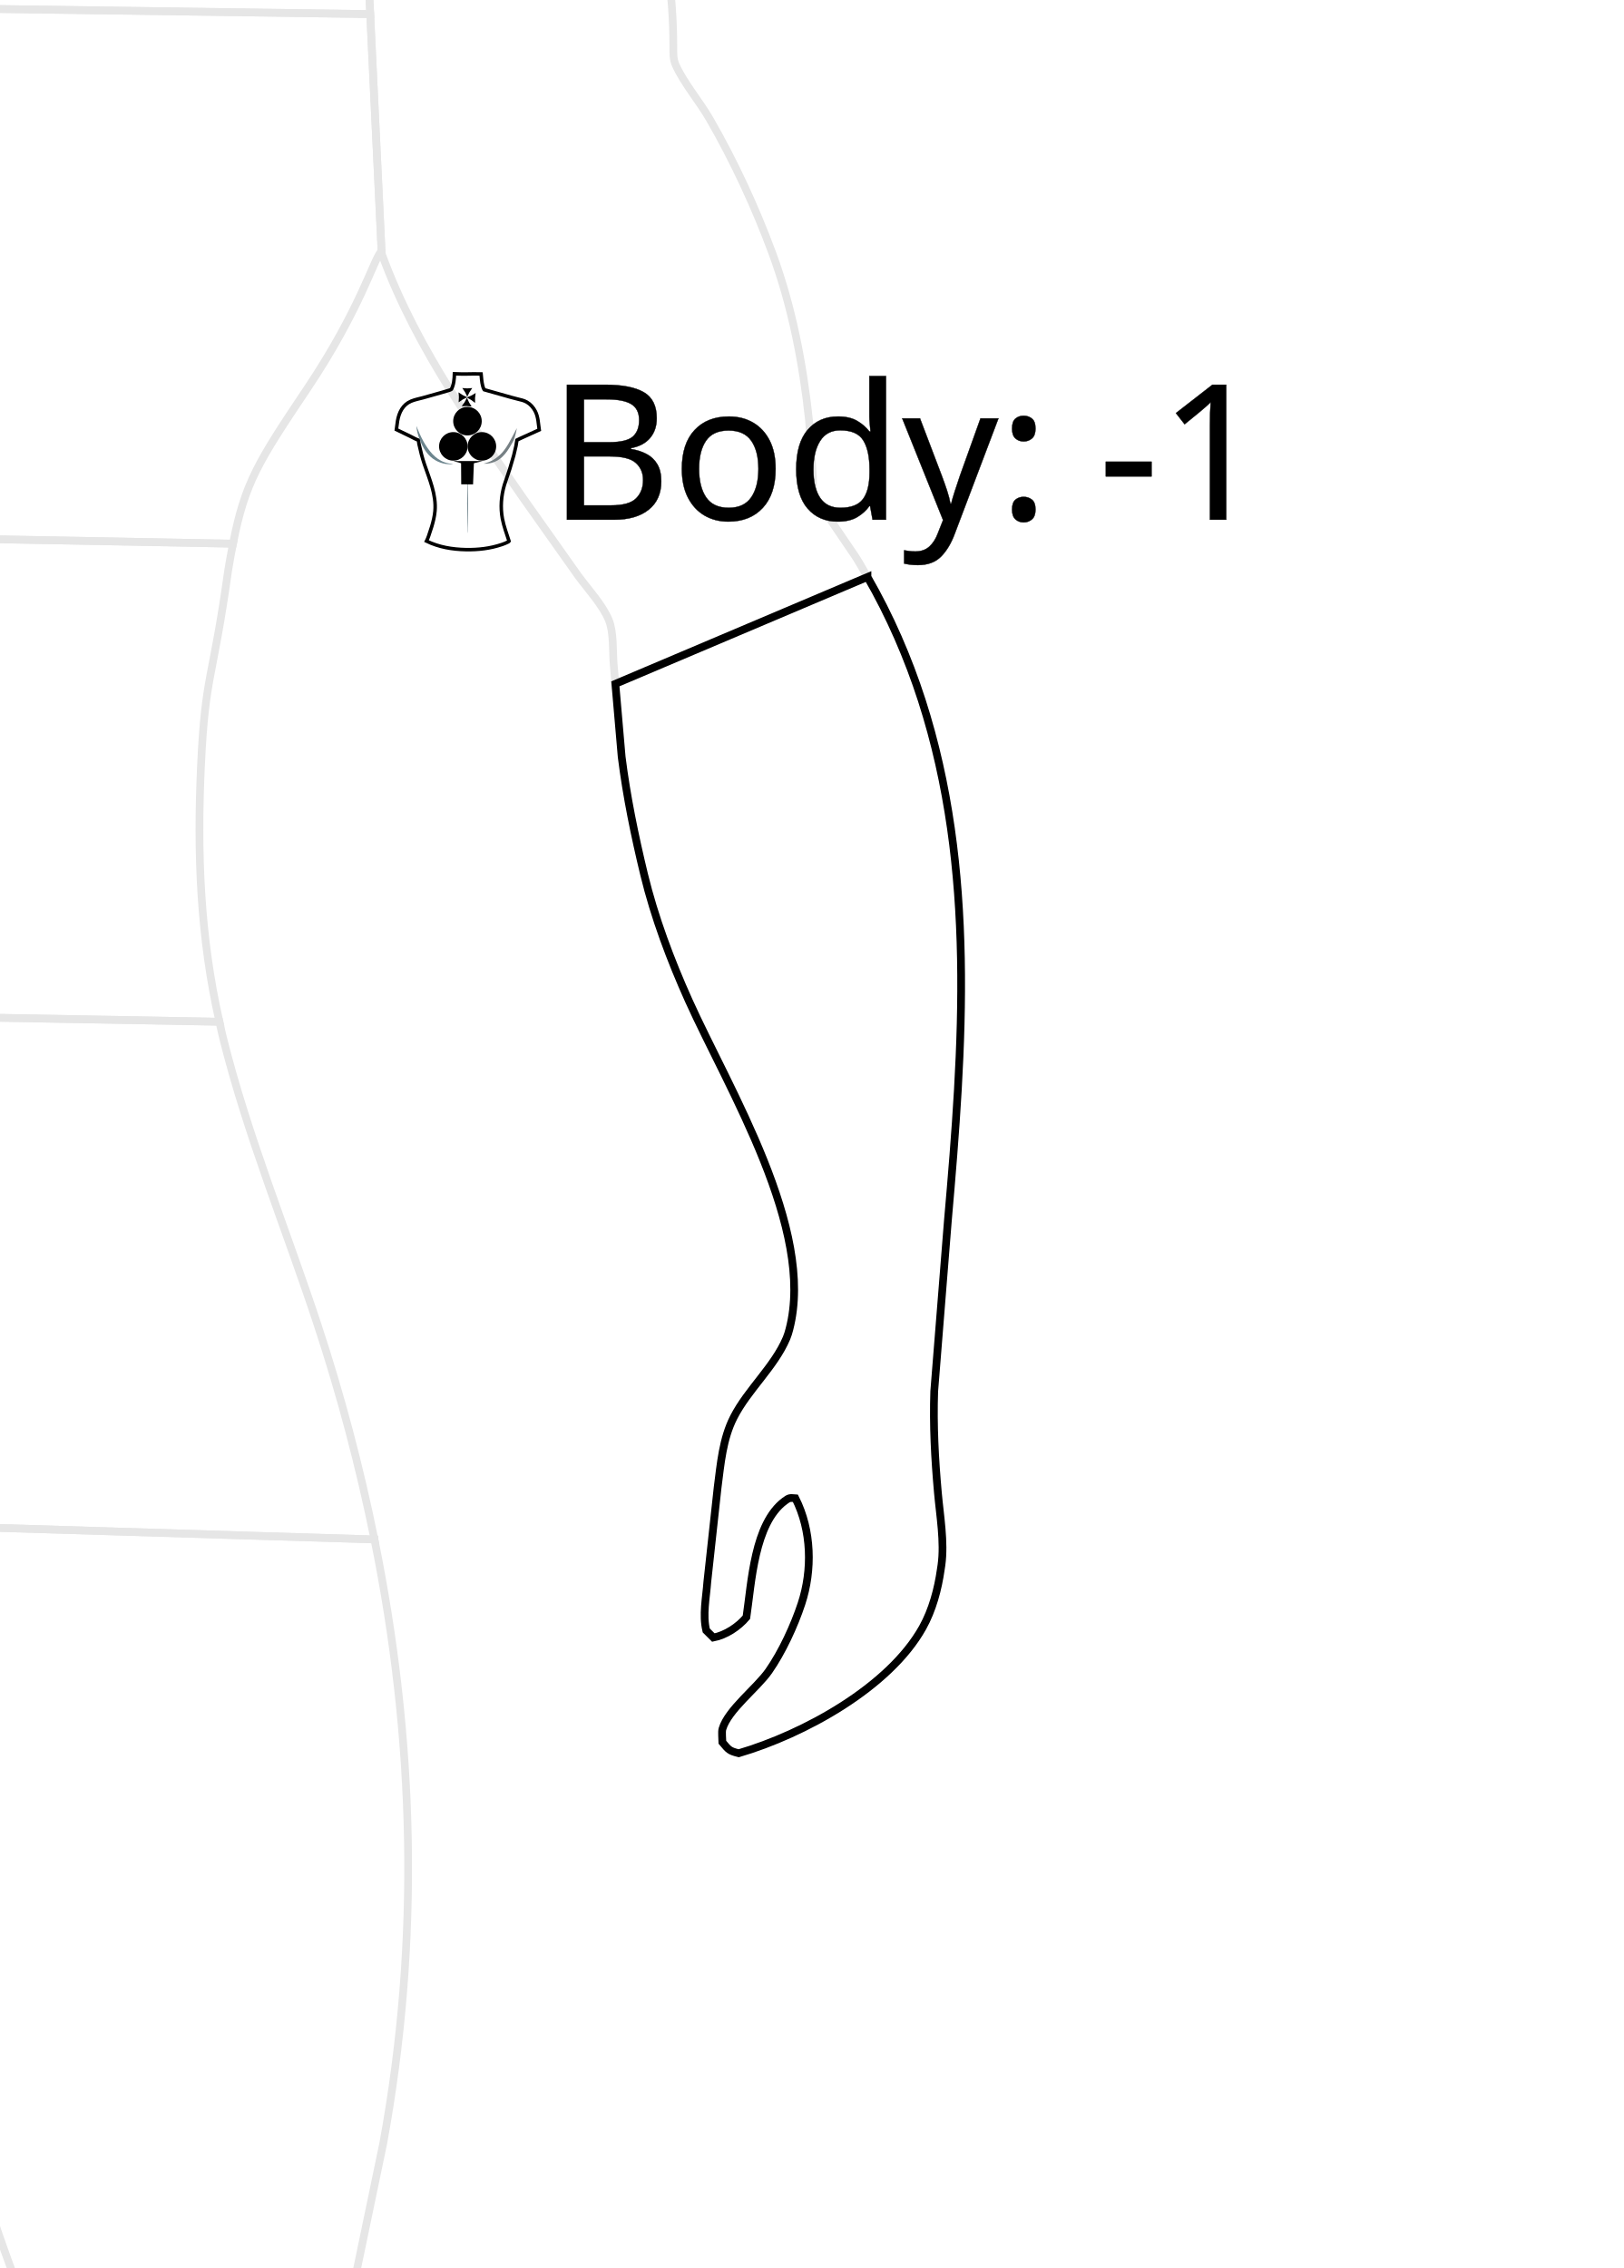
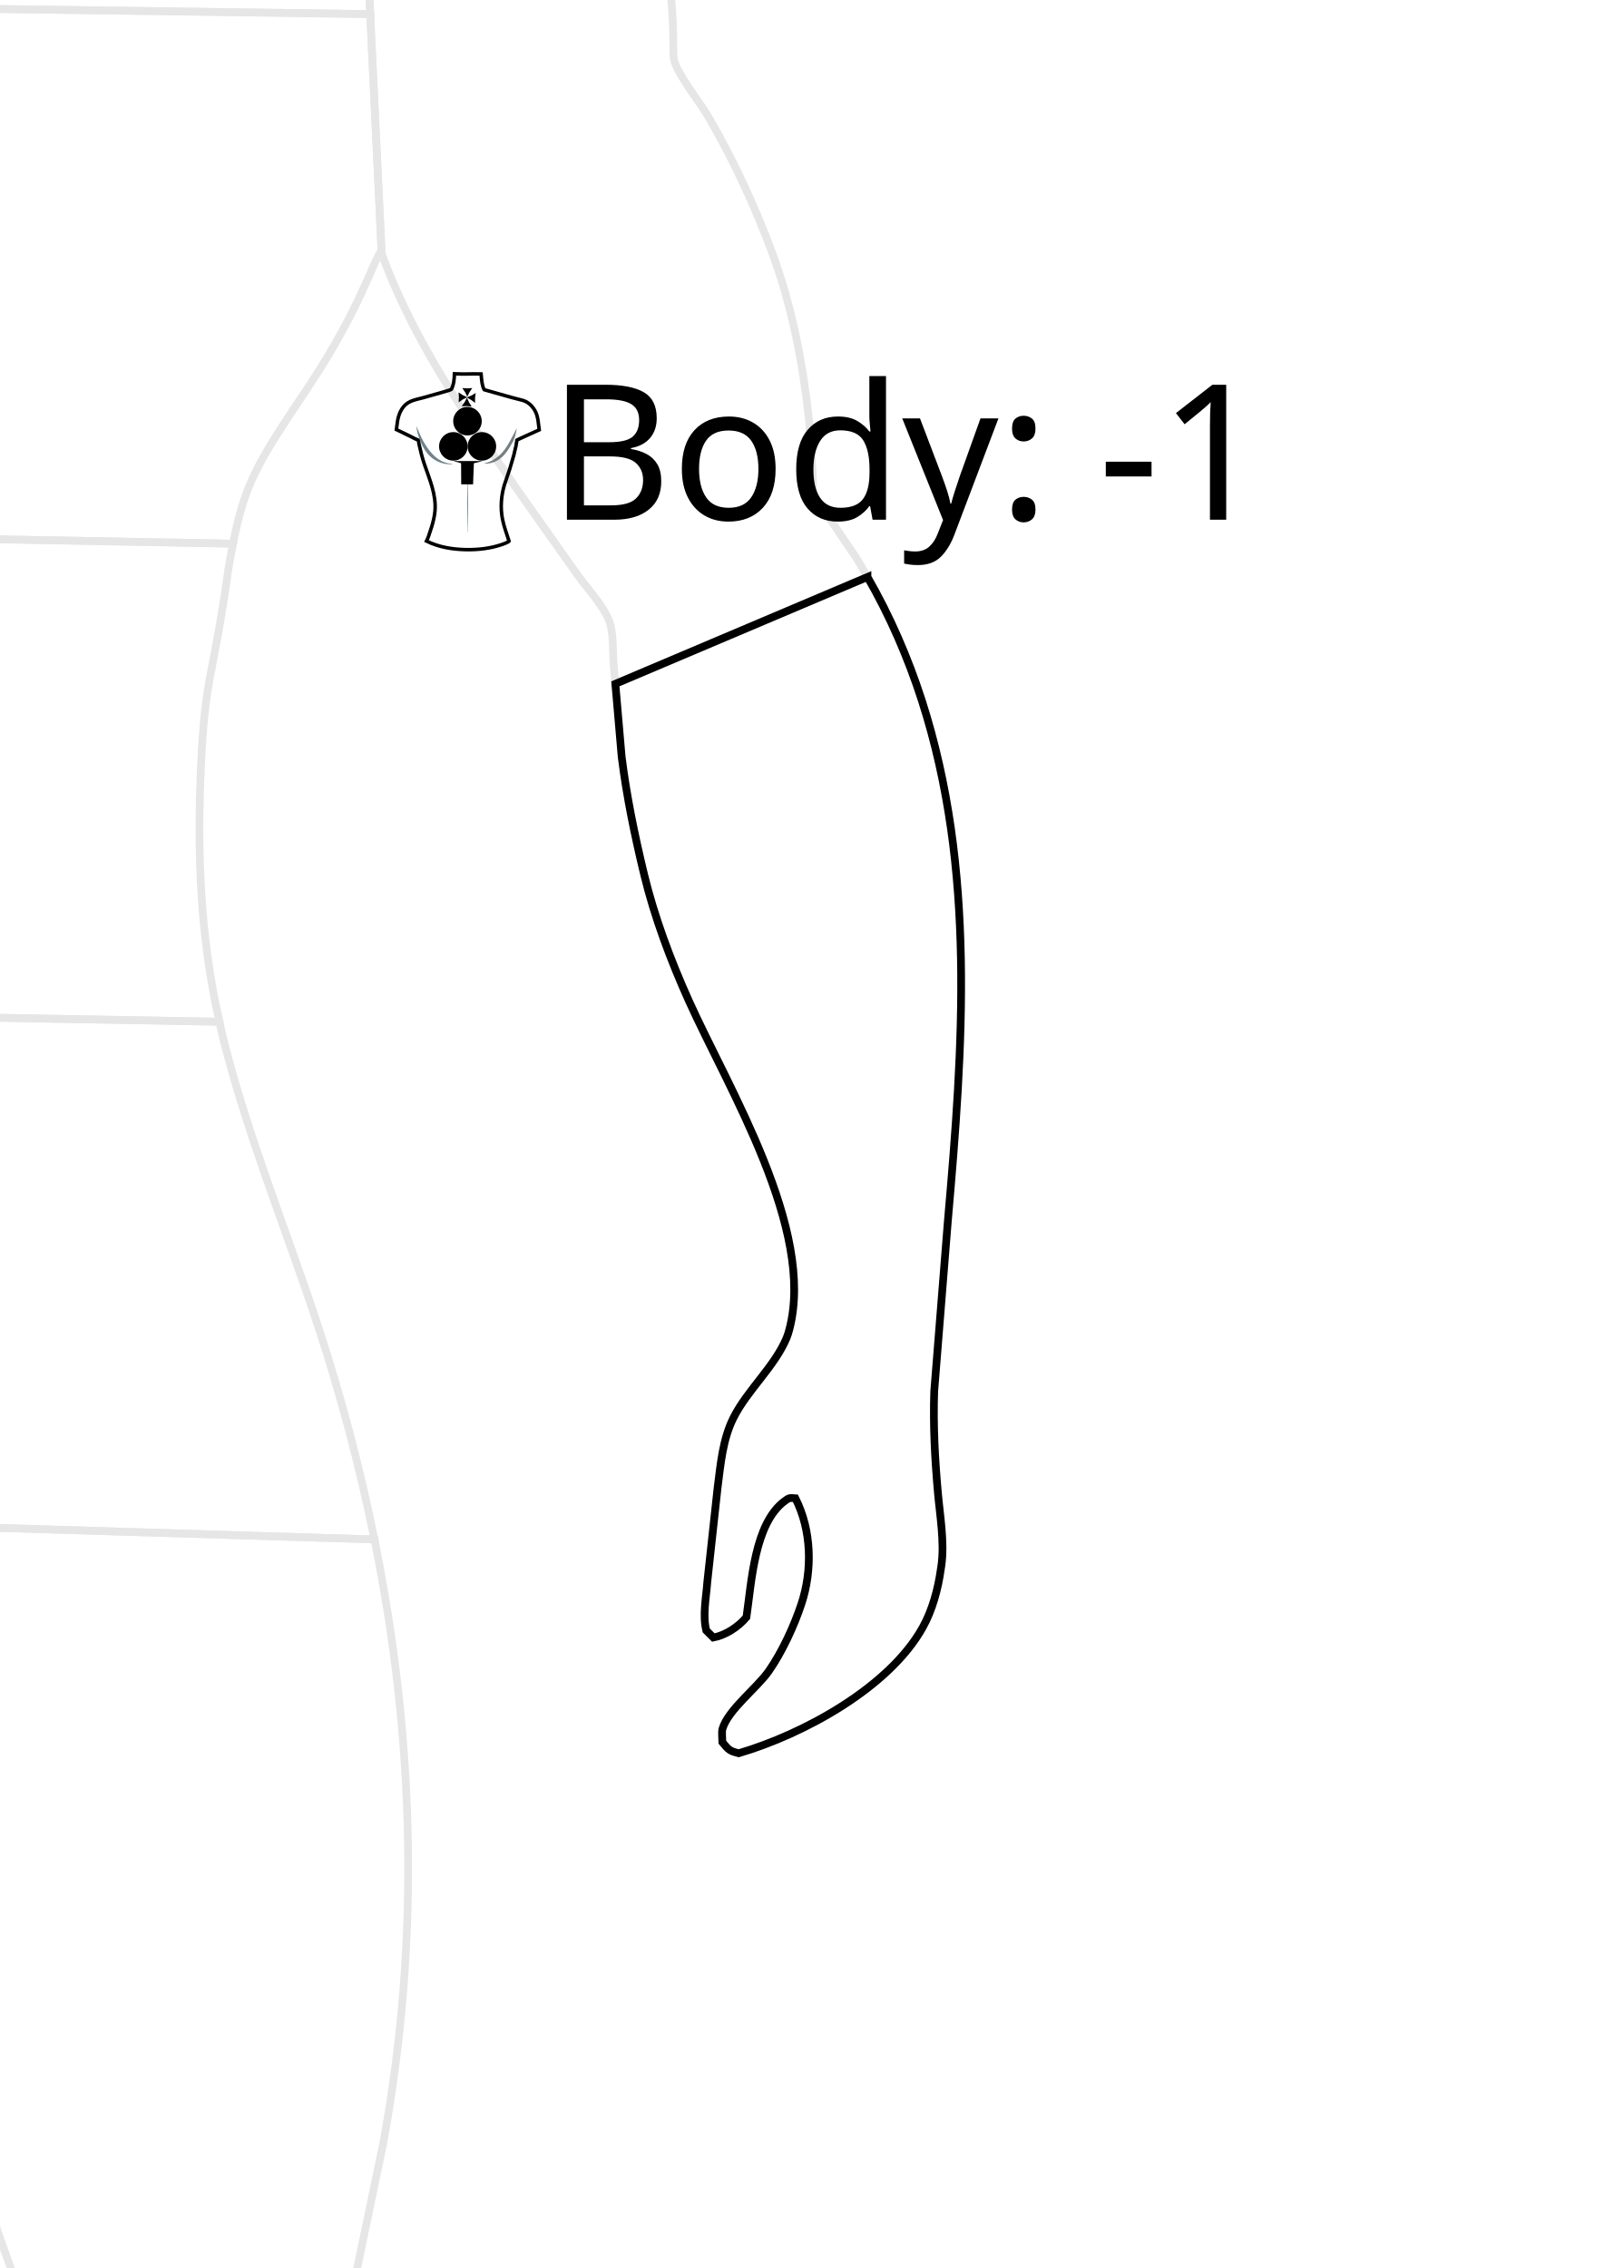
<svg xmlns="http://www.w3.org/2000/svg" width="63mm" height="88mm" viewBox="0 0 63 88" version="1.1" id="svg1" xml:space="preserve">
  <defs id="defs1" />
  <g id="layer1">
    <g id="g1" transform="matrix(0.06087197,0,0,0.06087197,0.03359486,0.544023)">
      <path id="path5" style="fill:none;stroke:#e6e6e6;stroke-width:4.928;stroke-dasharray:none;stroke-opacity:1" d="m 224.762,-222.623 17.955,375.386 c 23.086,63.262 62.927,115.823 90.077,155.623 l 35.239,49.798 c 6.162,8.396 15.688,18.656 19.534,28.317 3.043,7.639 2.369,19.116 2.964,27.322 l 1.125,13.131 160.685,-68.099 c -2.447,-4.24 -4.81,-8.564 -7.42,-12.655 l -18.56,-27.322 c -2.231,-3.16 -6.831,-7.999 -8.091,-11.314 -1.08,-2.845 -0.532,-9.709 -0.714,-12.936 l -2.445,-35.563 c -3.852,-36.194 -10.851,-72.713 -23.514,-106.929 -10.774,-29.102 -24.22,-58.131 -39.717,-85.037 -6.583,-11.425 -16.42,-22.828 -21.762,-34.59 -1.686,-3.708 -1.514,-7.775 -1.514,-11.746 0,-68.353 -19.608,-141.457 -69.461,-190.776 -28.162,-27.856 -68.079,-47.949 -107.837,-51.139 -6.497,-0.523 -18.844,-0.066 -26.543,-1.471 z" />
      <path id="path3" style="fill:none;stroke:#e6e6e6;stroke-width:4.928;stroke-dasharray:none;stroke-opacity:1" d="m -643.235,446.227 -172.28,-68.51 c -5.992,12.933 -11.199,26.196 -15.489,39.977 -13.936,44.767 -19.791,92.164 -23.298,138.771 -5.915,78.64 -3.097,156.55 2.769,235.078 l 7.571,78.439 c 1.903,31.479 -5.234,61.384 -5.516,92.435 -0.277,30.38 9.443,61.442 28.36,85.253 20.269,25.513 59.42,53.307 92.24,57.694 2.975,0.399 4.792,0.077 7.571,-0.887 2.373,-4.164 2.388,-4.39 0.995,-8.999 -2.744,-9.099 -12.489,-19.862 -17.695,-28.057 -20.749,-32.668 -37.451,-75.063 -24.012,-113.505 l 4.11,-3.093 c 7.345,2.291 12.504,8.492 15.943,15.186 10.133,19.715 3.109,52.145 23.038,65.395 5.318,0.513 5.584,0.676 10.448,-2.25 9.484,-23.249 4.757,-103.294 -5.149,-126.787 -6.591,-15.63 -18.304,-26.893 -26.543,-41.318 -23.583,-41.292 -11.955,-91.903 4.305,-133.32 24.791,-63.154 64.386,-119.09 82.787,-185.151 8.758,-31.439 8.082,-64.195 9.843,-96.35 z" />
      <path id="path6" style="fill:none;stroke:#e6e6e6;stroke-width:4.928;stroke-dasharray:none;stroke-opacity:1" d="m -460.658,-227.728 c -0.102,0.043 -0.223,0.153 -0.324,0.195 -6.534,2.66 -20.851,0.681 -28.468,1.385 -10.399,0.958 -20.829,3.174 -30.848,6.079 -61.129,17.714 -111.992,63.102 -135.613,122.374 -9.251,23.214 -13.825,48.994 -16.873,73.723 l -3.699,43.784 c -0.307,4.017 0.187,12.585 -1.211,16.094 -4.004,10.043 -16.949,22.799 -23.168,32.513 -18.447,28.814 -33.815,59.843 -44.909,92.219 -9.693,28.29 -15.79,57.518 -20.529,87.005 -3.507,21.832 -5.838,45.087 -12.136,66.303 -3.665,12.345 -15.782,24.469 -22.433,35.693 -5.428,9.159 -10.226,18.54 -14.645,28.079 l 172.28,68.51 c 1.402,-25.619 4.316,-50.866 15.034,-74.697 11.485,-25.535 37.415,-46.147 54.449,-68.661 26.082,-34.473 79.256,-104.546 100.114,-144.526 z" />
      <path id="path4" style="fill:none;stroke:#e6e6e6;stroke-width:4.928;stroke-dasharray:none;stroke-opacity:1" d="m 258.552,1629.256 -214.571,3.418 c -0.963,8.785 -1.714,17.622 -2.682,26.327 -4.688,42.128 -9.602,85.669 -5.386,128.042 7.961,79.94 46.472,153.055 62.604,231.747 6.425,31.325 12.118,62.908 13.174,94.966 0.866,26.249 -1.359,53.283 1.038,79.369 1.705,18.567 7.149,36.537 10.059,54.859 2.549,16.043 -3.089,34.963 -6.468,50.815 -6.935,32.492 -14.995,66.613 -15.986,99.92 -0.326,10.966 -0.916,22.462 1.839,33.184 2.131,8.279 5.948,16.197 12.417,21.978 5.475,4.913 12.487,7.549 19.577,9.151 17.905,4.044 38.757,3.119 57.153,3.418 26.8,0.407 55.039,1.768 81.683,-0.973 8.304,-0.842 19.323,-4.513 24.985,-10.946 6.235,-7.085 5.877,-19.284 4.824,-28.187 -4.11,-34.608 -23.691,-61.122 -39.695,-90.791 -19.338,-35.885 -38.91,-81.398 -41.923,-122.115 -1.998,-27.009 -0.183,-55.264 0.865,-82.354 2.568,-66.45 8.098,-136.382 24.574,-200.986 11.811,-46.282 32.776,-93.56 36.169,-141.389 3.847,-54.195 -6.828,-108.094 -24.25,-159.452 z" />
      <path id="path7" style="fill:none;stroke:#e6e6e6;stroke-width:4.928;stroke-dasharray:none;stroke-opacity:1" d="m -290.217,1636.805 -214.247,-9.172 c -14.892,49.094 -25.645,101.562 -22.087,151.102 3.705,51.656 20.985,102.047 32.578,152.292 16.322,70.737 24.02,140.359 27.495,212.754 1.124,23.453 3.299,47.988 1.817,71.387 -1.004,15.88 -5.107,31.879 -11.033,46.618 -11.876,29.561 -27.75,58.937 -41.664,87.654 -13.209,27.28 -29.028,49.038 -31.129,80.797 -0.418,6.352 -0.924,14.341 1.622,20.313 2.907,6.84 9.076,9.002 15.77,11.119 25.643,8.062 141.114,9.164 162.848,-2.942 10.956,-6.107 16.94,-17.191 20.01,-28.944 10.079,-38.517 -3.919,-91.083 -12.028,-129.275 -3.255,-15.31 -7.993,-31.642 -7.225,-47.44 1.075,-22.041 9.387,-44.061 11.141,-66.562 1.965,-25.244 -0.291,-51.074 0.779,-76.427 1.941,-45.982 10.636,-92.195 21.762,-136.738 15.101,-60.451 42.374,-118.166 49.819,-180.327 6.161,-51.471 -1.723,-104.742 -6.23,-156.207 z" />
      <path id="path8" style="fill:none;stroke:#e6e6e6;stroke-width:4.928;stroke-dasharray:none;stroke-opacity:1" d="m 238.11,972.325 -721.763,-22.13 c -2.625,11.907 -5.432,23.816 -7.528,35.715 -8.135,46.205 -10.531,92.748 -11.681,139.572 -1.032,41.992 -1.124,85.13 2.293,127.004 l 17.046,134.099 c 7.09,42.832 19.132,85.298 16.094,129.21 -1.577,22.793 -13.964,43.997 -21.567,65.265 -5.368,15.017 -10.629,30.625 -15.467,46.575 l 214.247,9.172 c -0.09,-1.026 -0.194,-2.09 -0.281,-3.115 -1.9,-22.34 -4.719,-45.453 -1.882,-67.861 3.225,-25.462 12.212,-51.638 20.507,-75.843 l 32.384,-94.879 58.645,-223.159 c 15.06,-70.206 27.643,-138.079 30.61,-209.985 l 51.701,0.216 2.617,38.246 c 13.947,132.959 48.242,266.941 87.849,394.422 16.534,53.215 41.377,105.156 52.047,159.928 5.014,25.729 2.85,51.89 0,77.898 l 214.571,-3.418 c -5.492,-16.191 -11.582,-32.157 -18.193,-47.764 l -16.289,-37.813 c -2.644,-6.146 -6.757,-13.682 -7.528,-20.226 -2.155,-18.32 1.324,-38.804 4.37,-56.85 l 22.779,-109.243 c 23.757,-129.492 20.08,-258.403 -5.581,-385.034 z" />
      <path id="path9" style="fill:none;stroke:#e6e6e6;stroke-width:4.928;stroke-dasharray:none;stroke-opacity:1" d="m 139.293,642.346 -514.677,-9.259 c -0.53,3.539 -1.073,6.732 -1.687,8.739 -3.089,10.111 -9.751,20.202 -13.931,30.134 l -36.191,91.115 c -21.983,60.409 -42.482,123.698 -56.46,187.12 L 238.11,972.325 C 228.802,926.392 216.784,880.748 201.875,835.501 181.84,774.697 157.226,715.066 141.673,652.859 c -0.881,-3.521 -1.587,-7.008 -2.38,-10.513 z" />
      <path id="path10" style="fill:none;stroke:#e6e6e6;stroke-width:4.928;stroke-dasharray:none;stroke-opacity:1" d="m 147.946,337.611 -546,-10.189 c 1.474,2.877 2.946,5.753 4.564,8.437 23.37,79.605 27.679,92.12 24.726,176.39 -0.61,17.356 -2.259,91.721 -6.62,120.838 l 514.677,9.259 c -12.315,-54.48 -14.326,-107.303 -11.725,-163.541 2.693,-58.198 7.409,-53.151 17.349,-124.472 1.03,-6.146 2.021,-11.6 3.029,-16.722 z" />
      <path id="path11" style="fill:none;stroke:#e6e6e6;stroke-width:4.928;stroke-dasharray:none;stroke-opacity:1" d="M 235.406,0.06 -467.991,-9.631 -473.637,158.344 c 0.472,-0.904 1.38,-2.2 1.817,-3.072 9.357,18.591 20.762,69.016 33.379,85.664 17.945,23.674 26.287,58.959 40.388,86.486 l 546,10.189 c 7.687,-39.086 16.168,-52.354 47.461,-99.033 33.644,-50.184 42.67,-83.309 46.877,-86.919 0.135,0.375 0.296,0.729 0.433,1.103 z" />
      <path id="path12" style="fill:none;stroke:#e6e6e6;stroke-width:4.928;stroke-dasharray:none;stroke-opacity:1" d="m -236.98,-358.02 c -0.013,0.032 -0.008,0.318 -0.022,0.346 -52.755,41.373 -113.865,62.698 -171.631,95.399 -11.922,6.748 -23.215,14.407 -34.395,22.303 -5.121,3.616 -11.91,9.795 -17.63,12.244 L -467.991,-9.631 235.406,0.06 224.763,-222.623 c -1.285,-0.234 -3.368,-0.119 -4.283,-0.498 -4.723,-1.954 -10.378,-6.884 -14.753,-9.756 -11.528,-7.565 -22.944,-15.403 -34.979,-22.151 l -81.078,-42.616 c -35.035,-17.437 -69.503,-33.981 -99.617,-59.446 l 0.022,-0.93 z" />
      <path id="path2" style="fill:none;stroke:#000000;stroke-width:4.928;stroke-dasharray:none;stroke-opacity:1" d="m 552.341,358.854 -160.685,68.099 4.024,46.509 c 3.119,25.022 8.362,50.474 14.299,74.978 6.601,27.248 16.926,54.77 28.447,80.364 25.372,56.382 80.785,145.815 64.161,209.552 -0.508,1.949 -1.052,3.811 -1.839,5.668 -7.736,18.268 -24.577,32.711 -33.617,50.382 -7.063,13.8 -8.334,29.705 -10.297,44.844 l -6.555,60.051 c -0.722,10.073 -3.097,21.173 -0.692,31.043 l 4.543,4.521 c 7.842,-1.504 15.937,-6.837 21.07,-12.958 3.284,-22.291 5.018,-59.634 24.358,-74.048 2.978,-2.218 3.22,-2.045 6.857,-1.774 10.407,20.497 10.911,45.824 3.872,67.212 -4.609,14.004 -12.357,30.774 -20.832,42.919 -7.568,10.844 -25.956,24.654 -29.528,36.861 -0.601,2.052 -0.038,6.265 -0.042,8.545 4.036,4.799 4.387,5.505 10.405,6.987 41.423,-12.158 95.887,-41.896 117.226,-80.126 6.222,-11.151 9.803,-24.505 11.573,-37.099 l 0.411,-2.726 c 2.014,-14.669 -0.963,-31.511 -2.271,-46.228 -1.922,-21.591 -3.067,-42.843 -2.336,-64.529 l 8.718,-108.897 c 9.696,-110.76 17.977,-224.083 -16.657,-331.58 -8.667,-26.898 -20.33,-53.821 -34.612,-78.569 z" />
      <path id="path1" style="fill:none;stroke:#e6e6e6;stroke-width:4.928;stroke-dasharray:none;stroke-opacity:1" d="m -120.349,-825.04 c -5.765,-0.261 -11.751,-0.538 -17.501,0.043 -39.419,4.769 -75.552,19.792 -100.547,51.918 -30.684,39.436 -33.975,114.652 -27.862,163.173 -3.662,3.651 -4.821,1.758 -8.393,3.807 -5.472,3.138 -7.606,11.735 -7.636,17.522 -0.062,12.185 3.12,23.707 5.43,35.564 4.028,20.687 6.733,48.693 23.06,63.794 2.576,2.381 5.742,4.226 8.913,5.689 2,12.272 5.885,117.844 2.553,125.511 h 227.053 l 2.617,-81.013 c 0.223,-12.169 -2.214,-33.371 1.99,-44.454 l 1.601,-1.406 c 19.313,-17.253 23.159,-39.119 28.273,-63.21 2.503,-11.783 5.447,-23.876 5.927,-35.931 0.28,-6.949 0.74,-13.537 -3.18,-19.621 -3.043,-2.272 -6.242,-4.424 -8.848,-7.204 3.086,-55.079 4.183,-124.213 -34.59,-167.953 -24.607,-27.758 -62.006,-44.572 -98.86,-46.228 z" />
      <g id="body" transform="matrix(1.060965,0,0,1.060965,-11.34268,-403.5284)">
        <path fill="#37b2df" d="m 283.174,596.495 c 7.299,0.332 8.882,-0.08 16.009,0.085 0.242,2.356 0.333,4.672 0.925,6.982 0.218,0.851 0.492,1.774 0.996,2.503 l 16.013,4.536 4.008,1.047 c 1.933,0.467 3.819,0.857 5.563,1.867 2.189,1.268 3.915,3.279 5.064,5.512 1.77,3.44 1.787,7.377 2.351,11.127 l -11.049,5.032 -1.422,0.679 c -0.295,0.127 -0.639,0.22 -0.907,0.392 l -0.593,3.615 -1.32,5.62 -2.388,8.105 -3.209,9.554 c -1.979,6.597 -2.507,13.633 -1.224,20.415 0.878,4.641 2.589,9.067 4.013,13.555 -0.134,0.196 -0.562,0.361 -0.781,0.473 -1.107,0.565 -2.261,1.032 -3.437,1.433 -7.073,2.41 -14.304,3.246 -21.752,3.104 -8.138,-0.155 -16.279,-1.507 -23.636,-5.122 0.496,-0.959 0.879,-2.021 1.256,-3.034 l 1.883,-5.714 c 0.898,-3.037 1.664,-6.128 1.944,-9.29 0.874,-9.877 -3.305,-19.133 -6.39,-28.246 -1.314,-3.882 -2.309,-7.964 -3.197,-11.964 l -0.362,-2.379 c -1.66,-0.599 -3.278,-1.564 -4.87,-2.334 l -8.368,-4.052 0.699,-5.174 c 0.852,-5.063 3.155,-9.801 8.128,-11.877 2.24,-0.936 4.813,-1.442 7.161,-2.062 l 11.297,-3.187 3.341,-0.997 c 0.803,-0.242 1.756,-0.45 2.439,-0.936 1.454,-2.804 1.726,-6.158 1.815,-9.268 z" id="path5-3" style="fill:none;stroke:#000000;stroke-width:2.105;stroke-dasharray:none;stroke-opacity:1" />
        <path fill="#26A4D4" d="m 291.268,657.488 0.063,0.053 0.044,34.39 -0.081,0.163 c -0.122,-0.926 -0.089,-1.924 -0.114,-2.859 l -0.144,-3.726 -0.24,-11.245 0.221,-8.868 0.148,-5.963 c 0.03,-0.65 -0.015,-1.302 0.103,-1.945 z" id="path6-7" style="fill:#6f838b;fill-opacity:1;stroke-width:0.099;stroke-dasharray:none" />
        <path fill="#26A4D4" d="m 320.66,629.121 c -0.145,1.182 -0.446,2.365 -0.731,3.52 -0.297,1.198 -0.608,2.456 -1.094,3.594 -0.395,0.925 -0.965,1.82 -1.468,2.692 -1.548,2.682 -3.11,5.227 -5.372,7.381 -3.033,2.888 -6.793,4.309 -10.975,4.213 l -0.067,-0.039 -0.015,-0.076 0.802,-0.219 c 4.454,-1.194 8.319,-3.983 11.147,-7.597 2.007,-2.564 3.572,-5.484 5.088,-8.355 z" id="path7-7" style="fill:#768084;fill-opacity:1;stroke-width:0.124;stroke-dasharray:none" />
        <path fill="#26A4D4" d="m 260.347,627.909 c 0.258,0.305 0.404,0.991 0.554,1.374 l 1.143,2.734 c 0.814,1.82 1.665,3.626 2.656,5.358 2.929,5.117 6.904,10.401 12.731,12.346 0.867,0.289 1.827,0.546 2.733,0.673 0.78,0.109 1.577,0.128 2.34,0.335 l -1.213,0.088 c -4.541,0.213 -9.084,-1.424 -12.444,-4.475 -3.17,-2.878 -5.158,-6.666 -6.662,-10.62 -0.933,-2.454 -1.715,-5.179 -1.837,-7.813 z" id="path8-0" style="fill:#6c858e;fill-opacity:1;stroke-width:0.121" />
-         <text xml:space="preserve" style="font-style:normal;font-variant:normal;font-weight:normal;font-stretch:normal;font-size:113.547px;font-family:Amiri;-inkscape-font-specification:'Amiri, Normal';font-variant-ligatures:normal;font-variant-caps:normal;font-variant-numeric:normal;font-variant-east-asian:normal;fill:#000000;fill-opacity:1;stroke:#000000;stroke-width:0.215;stroke-dasharray:none;stroke-opacity:1;paint-order:markers fill stroke" x="339.742" y="684.152" id="text1">
-           <tspan id="tspan1" x="339.742" y="684.152" style="stroke-width:0.215">Body: -1</tspan>
+         <text xml:space="preserve" style="font-style:normal;font-variant:normal;font-weight:normal;font-stretch:normal;font-size:113.547px;font-family:Amiri;-inkscape-font-specification:'Amiri, Normal';font-variant-ligatures:normal;font-variant-caps:normal;font-variant-numeric:normal;font-variant-east-asian:normal;fill:#000000;fill-opacity:1;stroke:none;stroke-width:0.215;stroke-dasharray:none;stroke-opacity:1;paint-order:markers fill stroke" x="339.742" y="684.152" id="text1">
+           <tspan id="tspan1" x="339.742" y="684.152" style="stroke-width:0.215;stroke:none">Body: -1</tspan>
        </text>
        <path id="rect1" d="m 282.505,648.92 h 17.614 l -5.266,1.301 -0.493,12.724 -7.113,-0.065 -0.083,-12.659 z" style="stroke-width:2.537" />
        <path style="fill:#000000;fill-opacity:1;stroke-width:2.11" id="path2-6-0" d="m 299.569,625.187 a 8.572,8.572 0 0 1 -8.745,8.337 8.572,8.572 0 0 1 -8.396,-8.688 8.572,8.572 0 0 1 8.63,-8.455 8.572,8.572 0 0 1 8.514,8.572" />
        <path style="fill:#000000;fill-opacity:1;stroke-width:2.11" id="path2-6-0-7" d="m 291.087,640.324 a 8.572,8.572 0 0 1 -8.745,8.337 8.572,8.572 0 0 1 -8.396,-8.688 8.572,8.572 0 0 1 8.63,-8.455 8.572,8.572 0 0 1 8.514,8.572" />
        <path style="fill:#000000;fill-opacity:1;stroke-width:2.11" id="path2-6-0-9" d="m 308.235,640.324 a 8.572,8.572 0 0 1 -8.745,8.337 8.572,8.572 0 0 1 -8.396,-8.688 8.572,8.572 0 0 1 8.63,-8.455 8.572,8.572 0 0 1 8.514,8.572" />
        <path style="fill:#000000" id="path1-99" d="m -4.268,6.022 -0.291,-0.592 -0.367,-0.548 0.658,0.044 0.658,-0.044 -0.367,0.548 z" transform="matrix(4.546602,0,0,4.546602,310.2906,582.8579)" />
        <path style="fill:#000000" id="path1-7" d="m -4.268,6.022 -0.291,-0.592 -0.367,-0.548 0.658,0.044 0.658,-0.044 -0.367,0.548 z" transform="matrix(2.141025,4.010935,-4.010935,2.141025,320.8208,620.1935)" />
        <path style="fill:#000000" id="path1-9" d="m -4.268,6.022 -0.291,-0.592 -0.367,-0.548 0.658,0.044 0.658,-0.044 -0.367,0.548 z" transform="matrix(-0.05177666,-4.546308,4.546308,-0.05177666,263.2451,591.4883)" />
        <path style="fill:#000000" id="path1-5" d="m -4.268,6.022 -0.291,-0.592 -0.367,-0.548 0.658,0.044 0.658,-0.044 -0.367,0.548 z" transform="matrix(-0.2665554,4.538782,-4.538782,-0.2665554,316.7785,631.6868)" />
      </g>
    </g>
  </g>
</svg>
